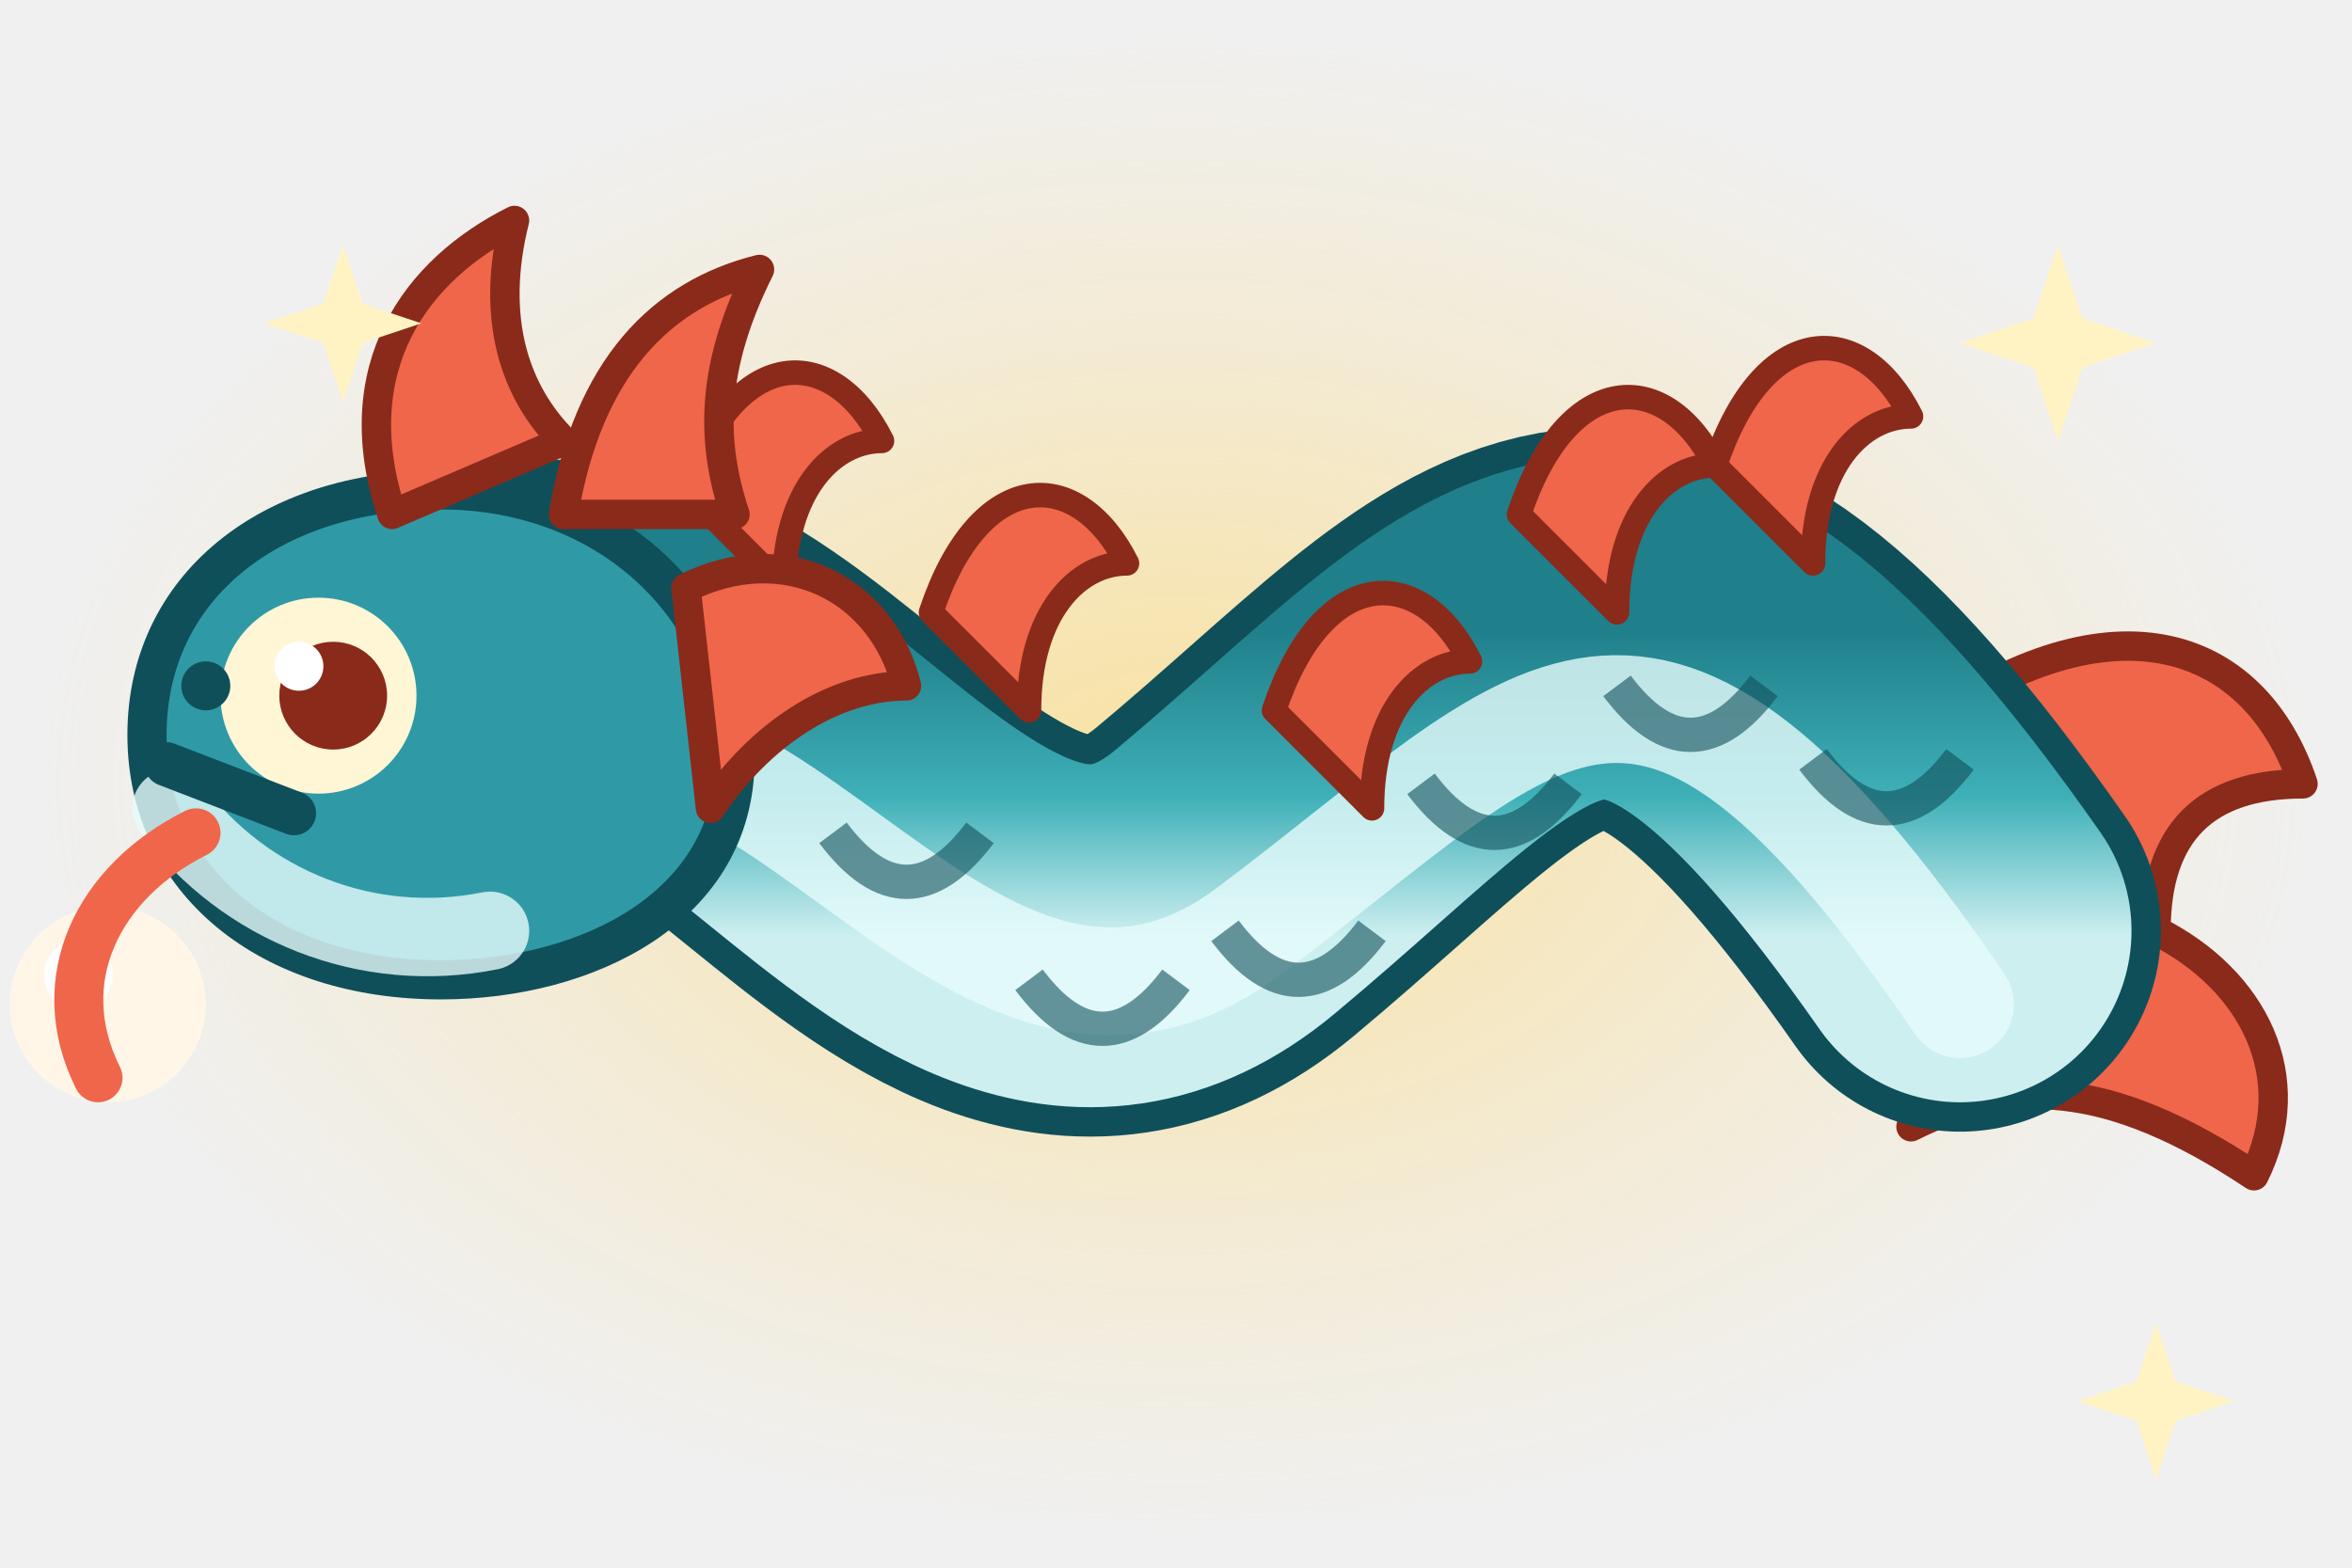
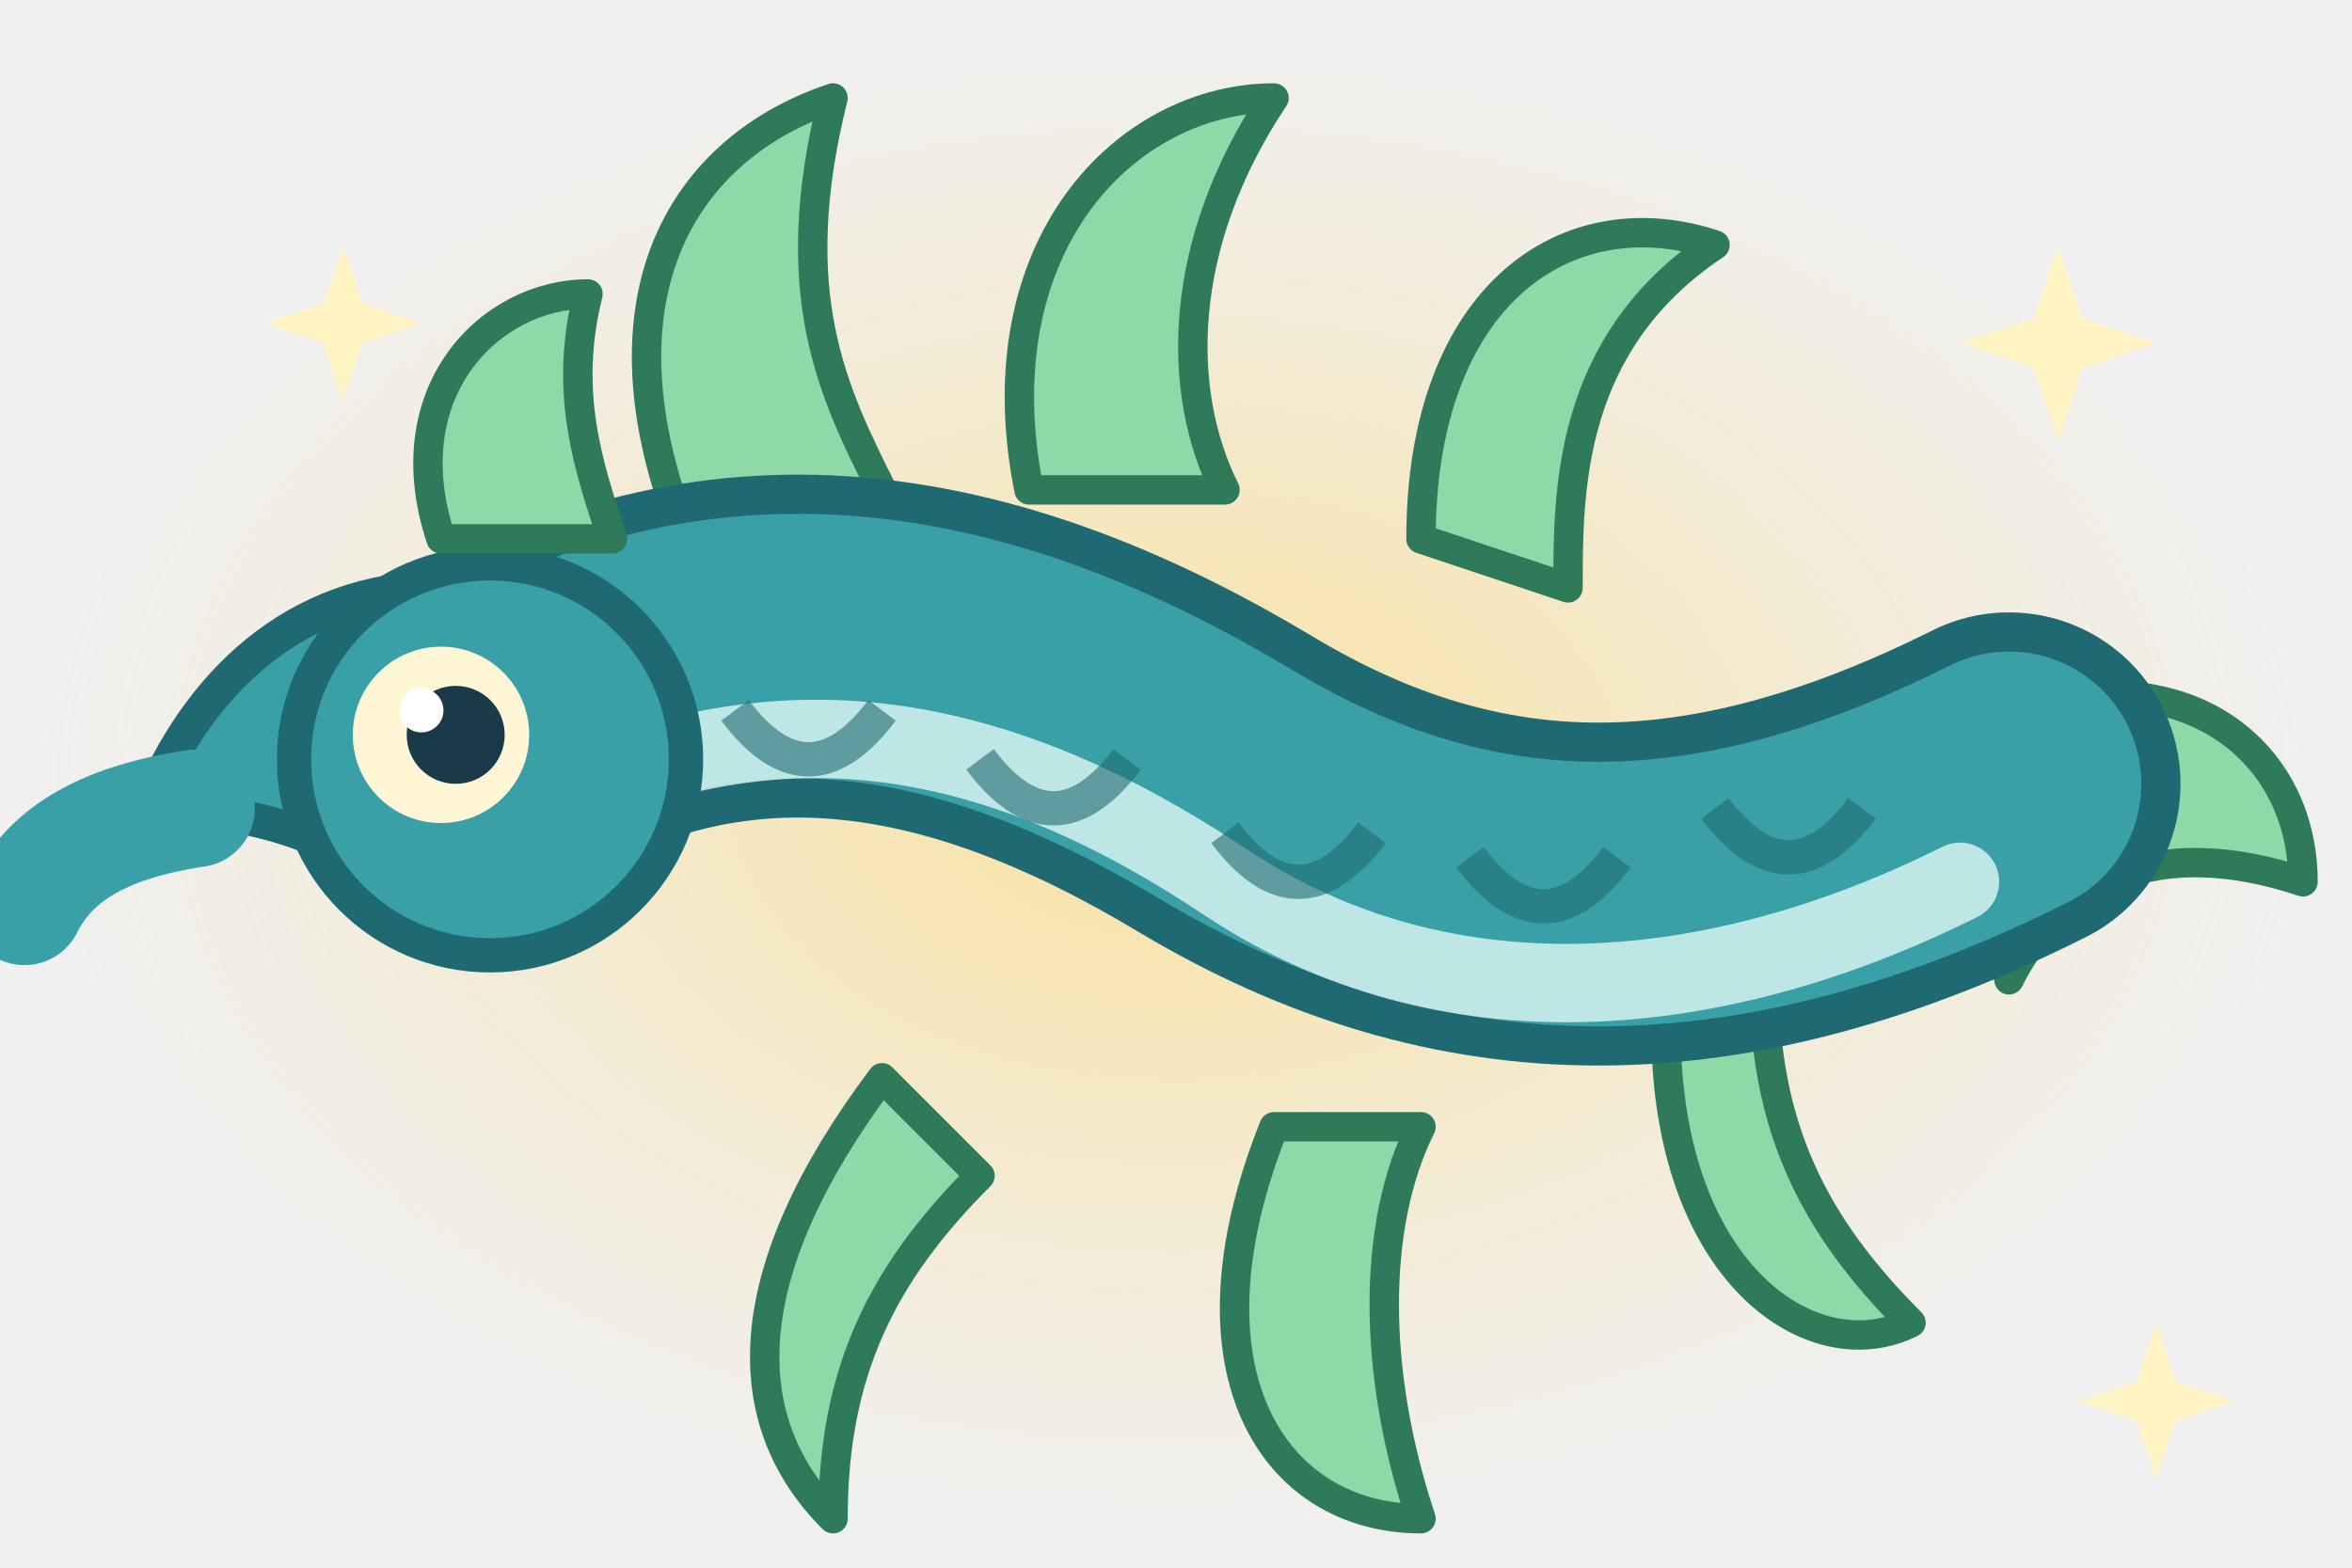
<svg xmlns="http://www.w3.org/2000/svg" viewBox="0 0 48 32">
  <defs>
    <radialGradient id="halo">
      <stop offset="0" stop-color="#ffd76a" stop-opacity="0.6" />
      <stop offset="0.6" stop-color="#ffd76a" stop-opacity="0.2" />
      <stop offset="1" stop-color="#ffd76a" stop-opacity="0" />
    </radialGradient>
-     <linearGradient id="bodyg" x1="0" y1="0" x2="0" y2="1">
-       <stop offset="0" stop-color="#1f7f8a" />
-       <stop offset="0.55" stop-color="#3fb0b8" />
-       <stop offset="1" stop-color="#cdeff0" />
-     </linearGradient>
  </defs>
  <ellipse cx="24" cy="16" rx="23.5" ry="15.5" fill="url(#halo)" />
-   <path d="M39 15c4-3 7-2 8 1-2 0-3 1-3 3 2 1 3 3 2 5-3-2-5-2-7-1 1-3 1-5 0-8z" fill="#f0664a" stroke="#8a2a1a" stroke-width="0.6" stroke-linejoin="round" />
-   <path d="M9 15c5-6 10 8 16 3s8-9 15 1" stroke="#0f4f5a" stroke-width="8.2" fill="none" stroke-linecap="round" />
-   <path d="M9 15c5-6 10 8 16 3s8-9 15 1" stroke="url(#bodyg)" stroke-width="7" fill="none" stroke-linecap="round" />
-   <path d="M10 16.5c5-5 9.5 7 15.5 2.5s8-8 14.5 1.5" stroke="#e6fbfb" stroke-width="2.2" fill="none" stroke-linecap="round" opacity="0.8" />
-   <path d="M14 10c1-3 3-3 4-1-1 0-2 1-2 3zM19 12.5c1-3 3-3 4-1-1 0-2 1-2 3zM26 14.5c1-3 3-3 4-1-1 0-2 1-2 3zM31 10.5c1-3 3-3 4-1-1 0-2 1-2 3zM35 9.5c1-3 3-3 4-1-1 0-2 1-2 3z" fill="#f0664a" stroke="#8a2a1a" stroke-width="0.5" stroke-linejoin="round" />
-   <path d="M13 13q1.5 2 3 0M17 17q1.5 2 3 0M21 20q1.5 2 3 0M25 19q1.5 2 3 0M29 16q1.5 2 3 0M33 14q1.5 2 3 0M37 15.5q1.5 2 3 0" stroke="#0f4f5a" stroke-width="0.7" fill="none" opacity="0.6" />
-   <path d="M3 15c0-3 2.5-5 6-5 3.5 0 6 2.5 6 5.5S12 20 9 20c-3.5 0-6-2-6-5z" fill="#2f9aa6" stroke="#0f4f5a" stroke-width="0.8" />
-   <path d="M3.5 16.5c1.5 2 4 3 6.5 2.5" stroke="#e6fbfb" stroke-width="1.6" fill="none" stroke-linecap="round" opacity="0.8" />
-   <path d="M8 10.5c-1-3 0.5-5 2.5-6-0.5 2 0 3.5 1 4.5zM11.5 10.5c0.5-3 2-4.5 4-5-1 2-1 3.5-0.5 5zM14 12c2-1 4 0 4.5 2-1.5 0-3 1-4 2.5z" fill="#f0664a" stroke="#8a2a1a" stroke-width="0.6" stroke-linejoin="round" />
-   <circle cx="2.2" cy="20.5" r="2" fill="#fff6e8" />
-   <circle cx="1.6" cy="19.9" r="0.7" fill="#ffffff" />
-   <path d="M4 17c-2 1-3 3-2 5" stroke="#f0664a" stroke-width="1" fill="none" stroke-linecap="round" />
-   <circle cx="6.5" cy="14.2" r="2" fill="#fff6d6" />
-   <circle cx="6.8" cy="14.2" r="1.1" fill="#8a2a1a" />
-   <circle cx="6.1" cy="13.6" r="0.5" fill="#fff" />
-   <path d="M3.4 15.6l2.6 1" stroke="#0f4f5a" stroke-width="0.9" fill="none" stroke-linecap="round" />
-   <circle cx="4.2" cy="14" r="0.5" fill="#0f4f5a" />
+   <g fill="#8fd9a8" stroke="#2f7a5a" stroke-width="0.6" stroke-linejoin="round">
+     <path d="M14 11c-2-5 0-8 3-9-1 4 0 6 1 8z" />
+     <path d="M21 10c-1-5 2-8 5-8-2 3-2 6-1 8z" />
+     <path d="M29 11c0-5 3-7 6-6-3 2-3 5-3 7z" />
+     <path d="M18 22c-3 4-3 7-1 9 0-3 1-5 3-7z" />
+     <path d="M26 23c-2 5 0 8 3 8-1-3-1-6 0-8z" />
+     <path d="M34 21c0 5 3 7 5 6-2-2-3-4-3-7z" />
+     <path d="M40 15c4-2 7 0 7 3-3-1-5 0-6 2z" />
+   </g>
+   <path d="M10 15c5-3 10-2 15 1s10 3 16 0" stroke="#1f6a72" stroke-width="7" fill="none" stroke-linecap="round" />
+   <path d="M10 15c5-3 10-2 15 1s10 3 16 0" stroke="#3aa0a8" stroke-width="5.4" fill="none" stroke-linecap="round" />
+   <path d="M11 16.5c5-2.5 9.5-1.5 14 1.5s10 2.5 15 0" stroke="#dff7f4" stroke-width="1.6" fill="none" stroke-linecap="round" opacity="0.8" />
+   <path d="M15 14.5q1.5 2 3 0M20 15.5q1.5 2 3 0M25 17q1.5 2 3 0M30 17.5q1.5 2 3 0M35 16.5q1.5 2 3 0" stroke="#1f6a72" stroke-width="0.7" fill="none" opacity="0.6" />
+   <path d="M9 12c-3 0-5 2-6 4.5 2 0 4 0.5 5.5 2z" fill="#3aa0a8" stroke="#1f6a72" stroke-width="0.7" stroke-linejoin="round" />
+   <path d="M4 16.5c-2 0.3-3 1-3.5 2" stroke="#3aa0a8" stroke-width="2.4" fill="none" stroke-linecap="round" />
+   <circle cx="10" cy="15.5" r="4" fill="#3aa0a8" stroke="#1f6a72" stroke-width="0.7" />
+   <path d="M9 11c-1-3 1-5 3-5-0.5 2 0 3.5 0.5 5z" fill="#8fd9a8" stroke="#2f7a5a" stroke-width="0.6" stroke-linejoin="round" />
+   <circle cx="9" cy="15" r="1.8" fill="#fff6d6" />
+   <circle cx="9.3" cy="15" r="1" fill="#1a3a4a" />
+   <circle cx="8.6" cy="14.5" r="0.45" fill="#fff" />
  <path d="M42 5l0.5 1.5 1.5 0.5-1.5 0.5-0.5 1.5-0.5-1.5-1.5-0.5 1.5-0.5zM7 5l0.4 1.2 1.2 0.4-1.2 0.4-0.4 1.2-0.4-1.2-1.2-0.4 1.2-0.4zM44 27l0.4 1.2 1.2 0.4-1.2 0.4-0.4 1.2-0.4-1.2-1.2-0.4 1.2-0.4z" fill="#fff3c4" />
</svg>
